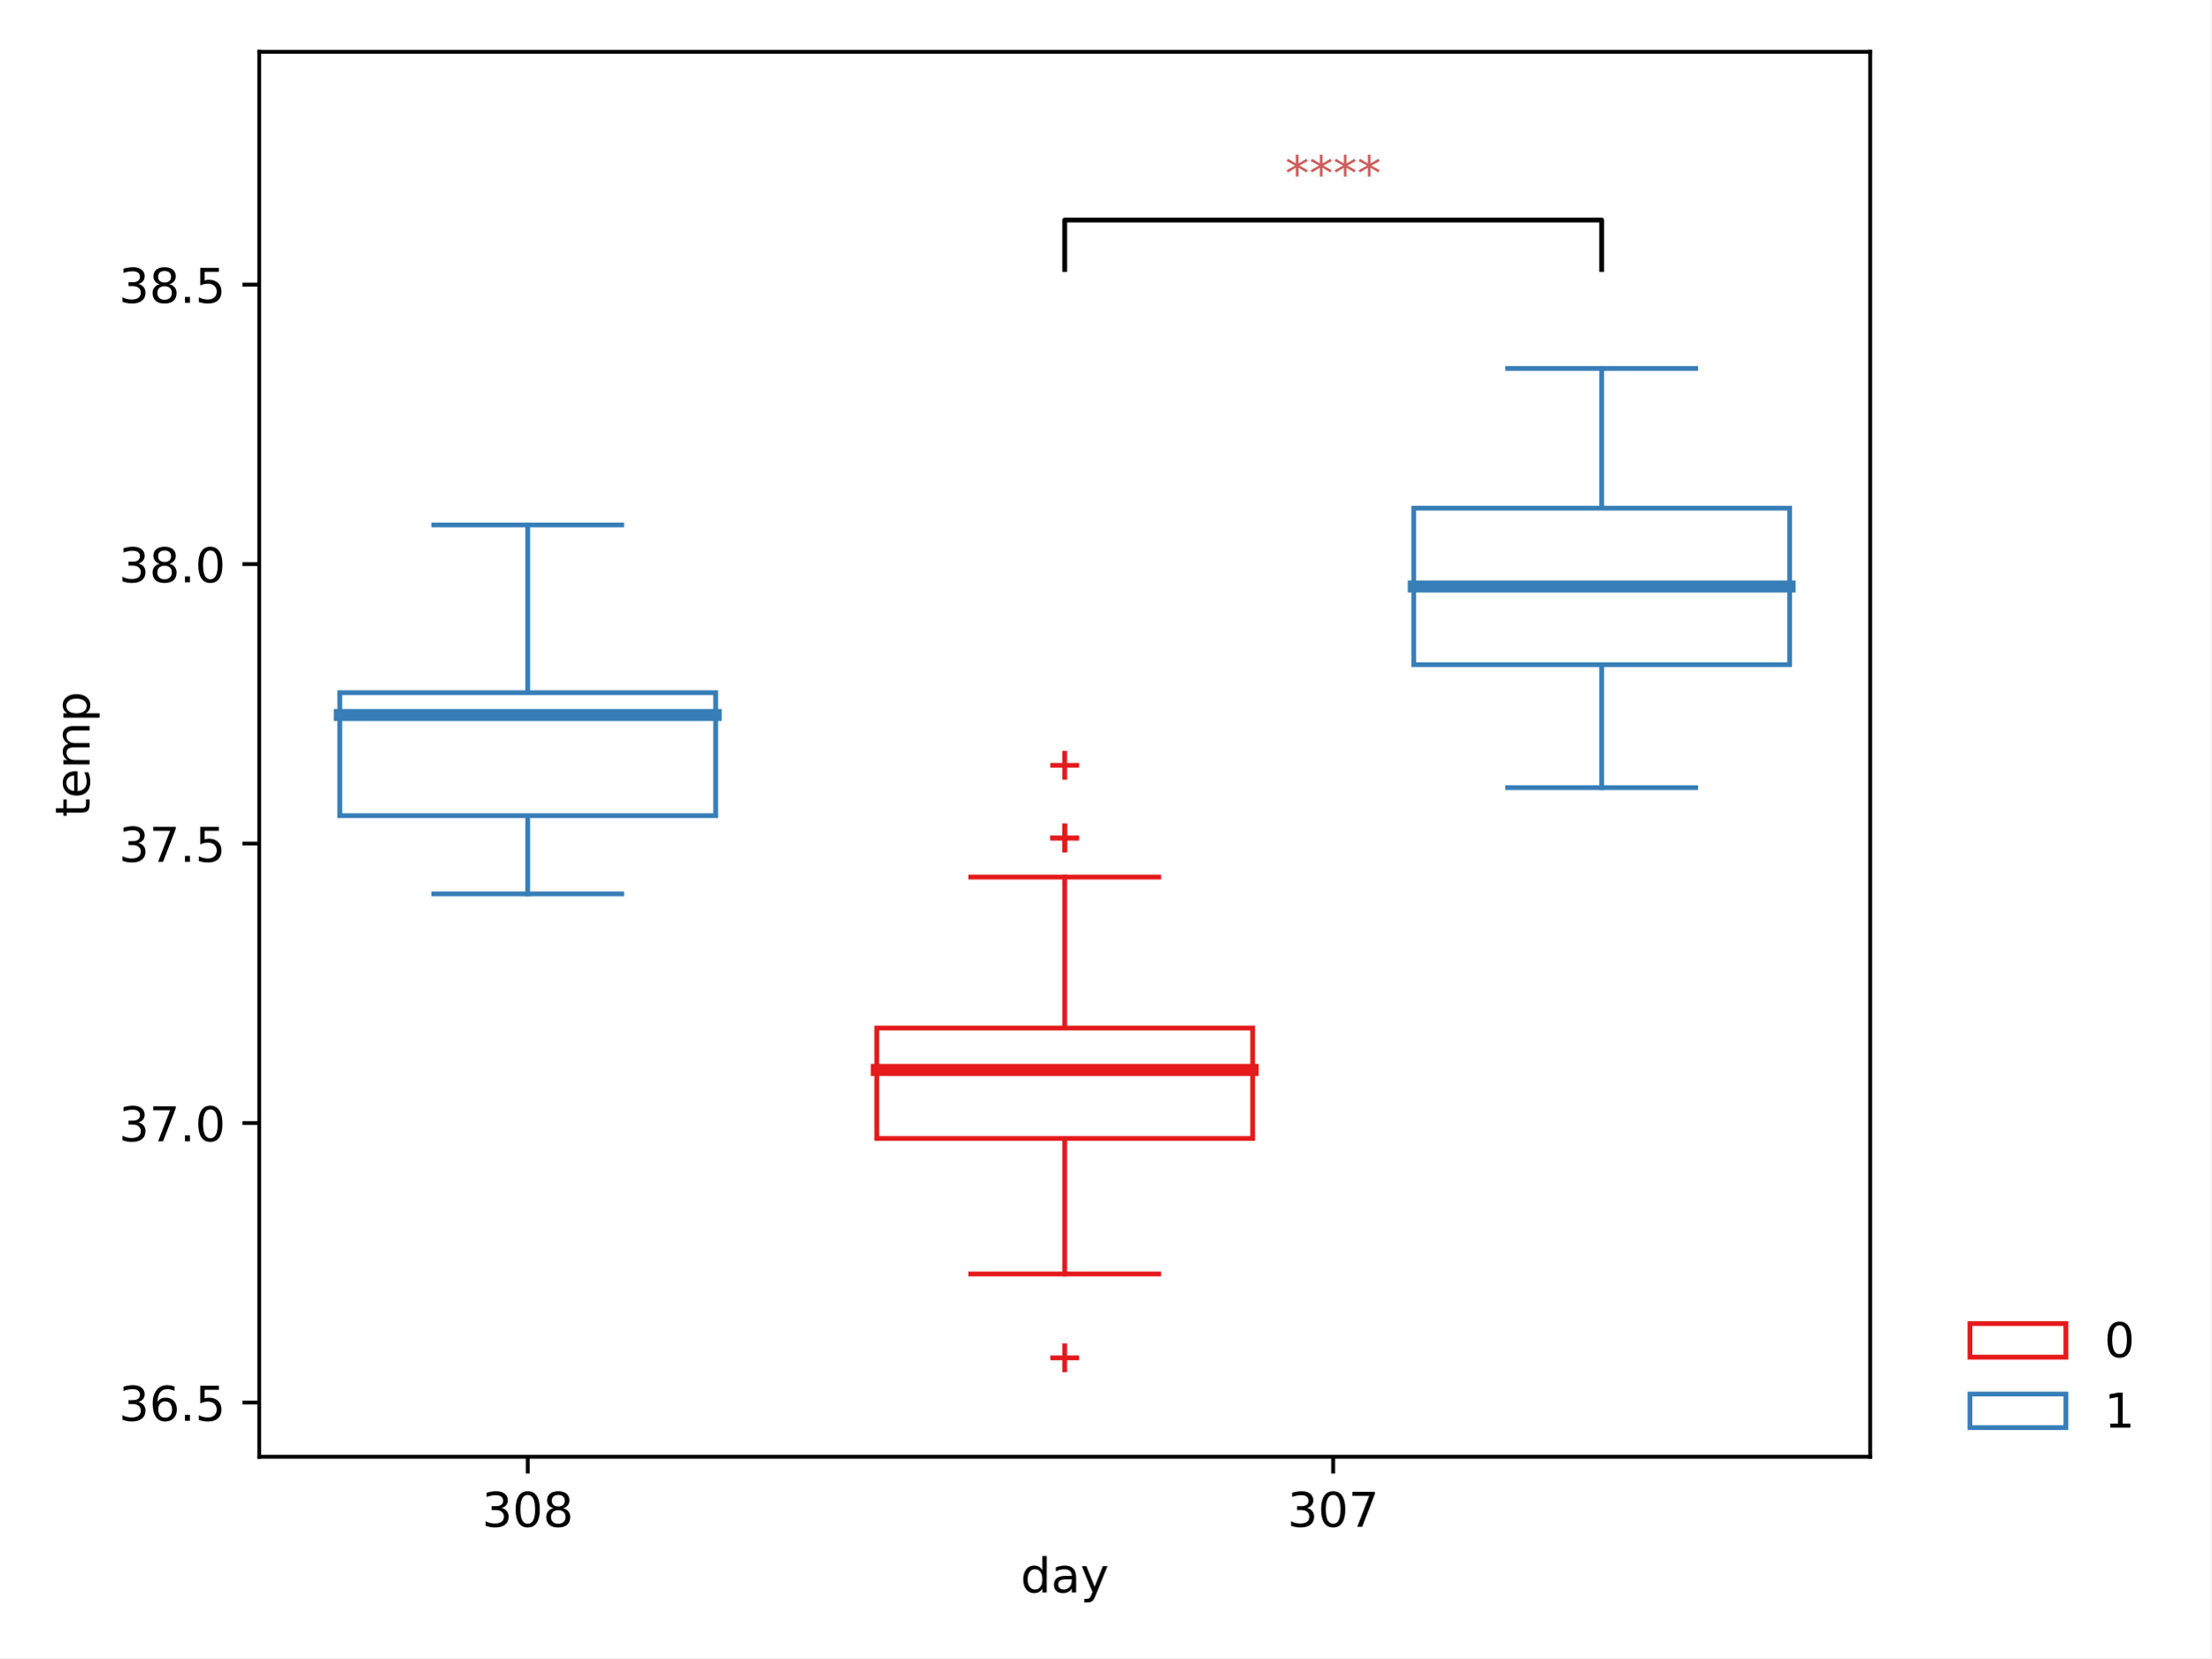
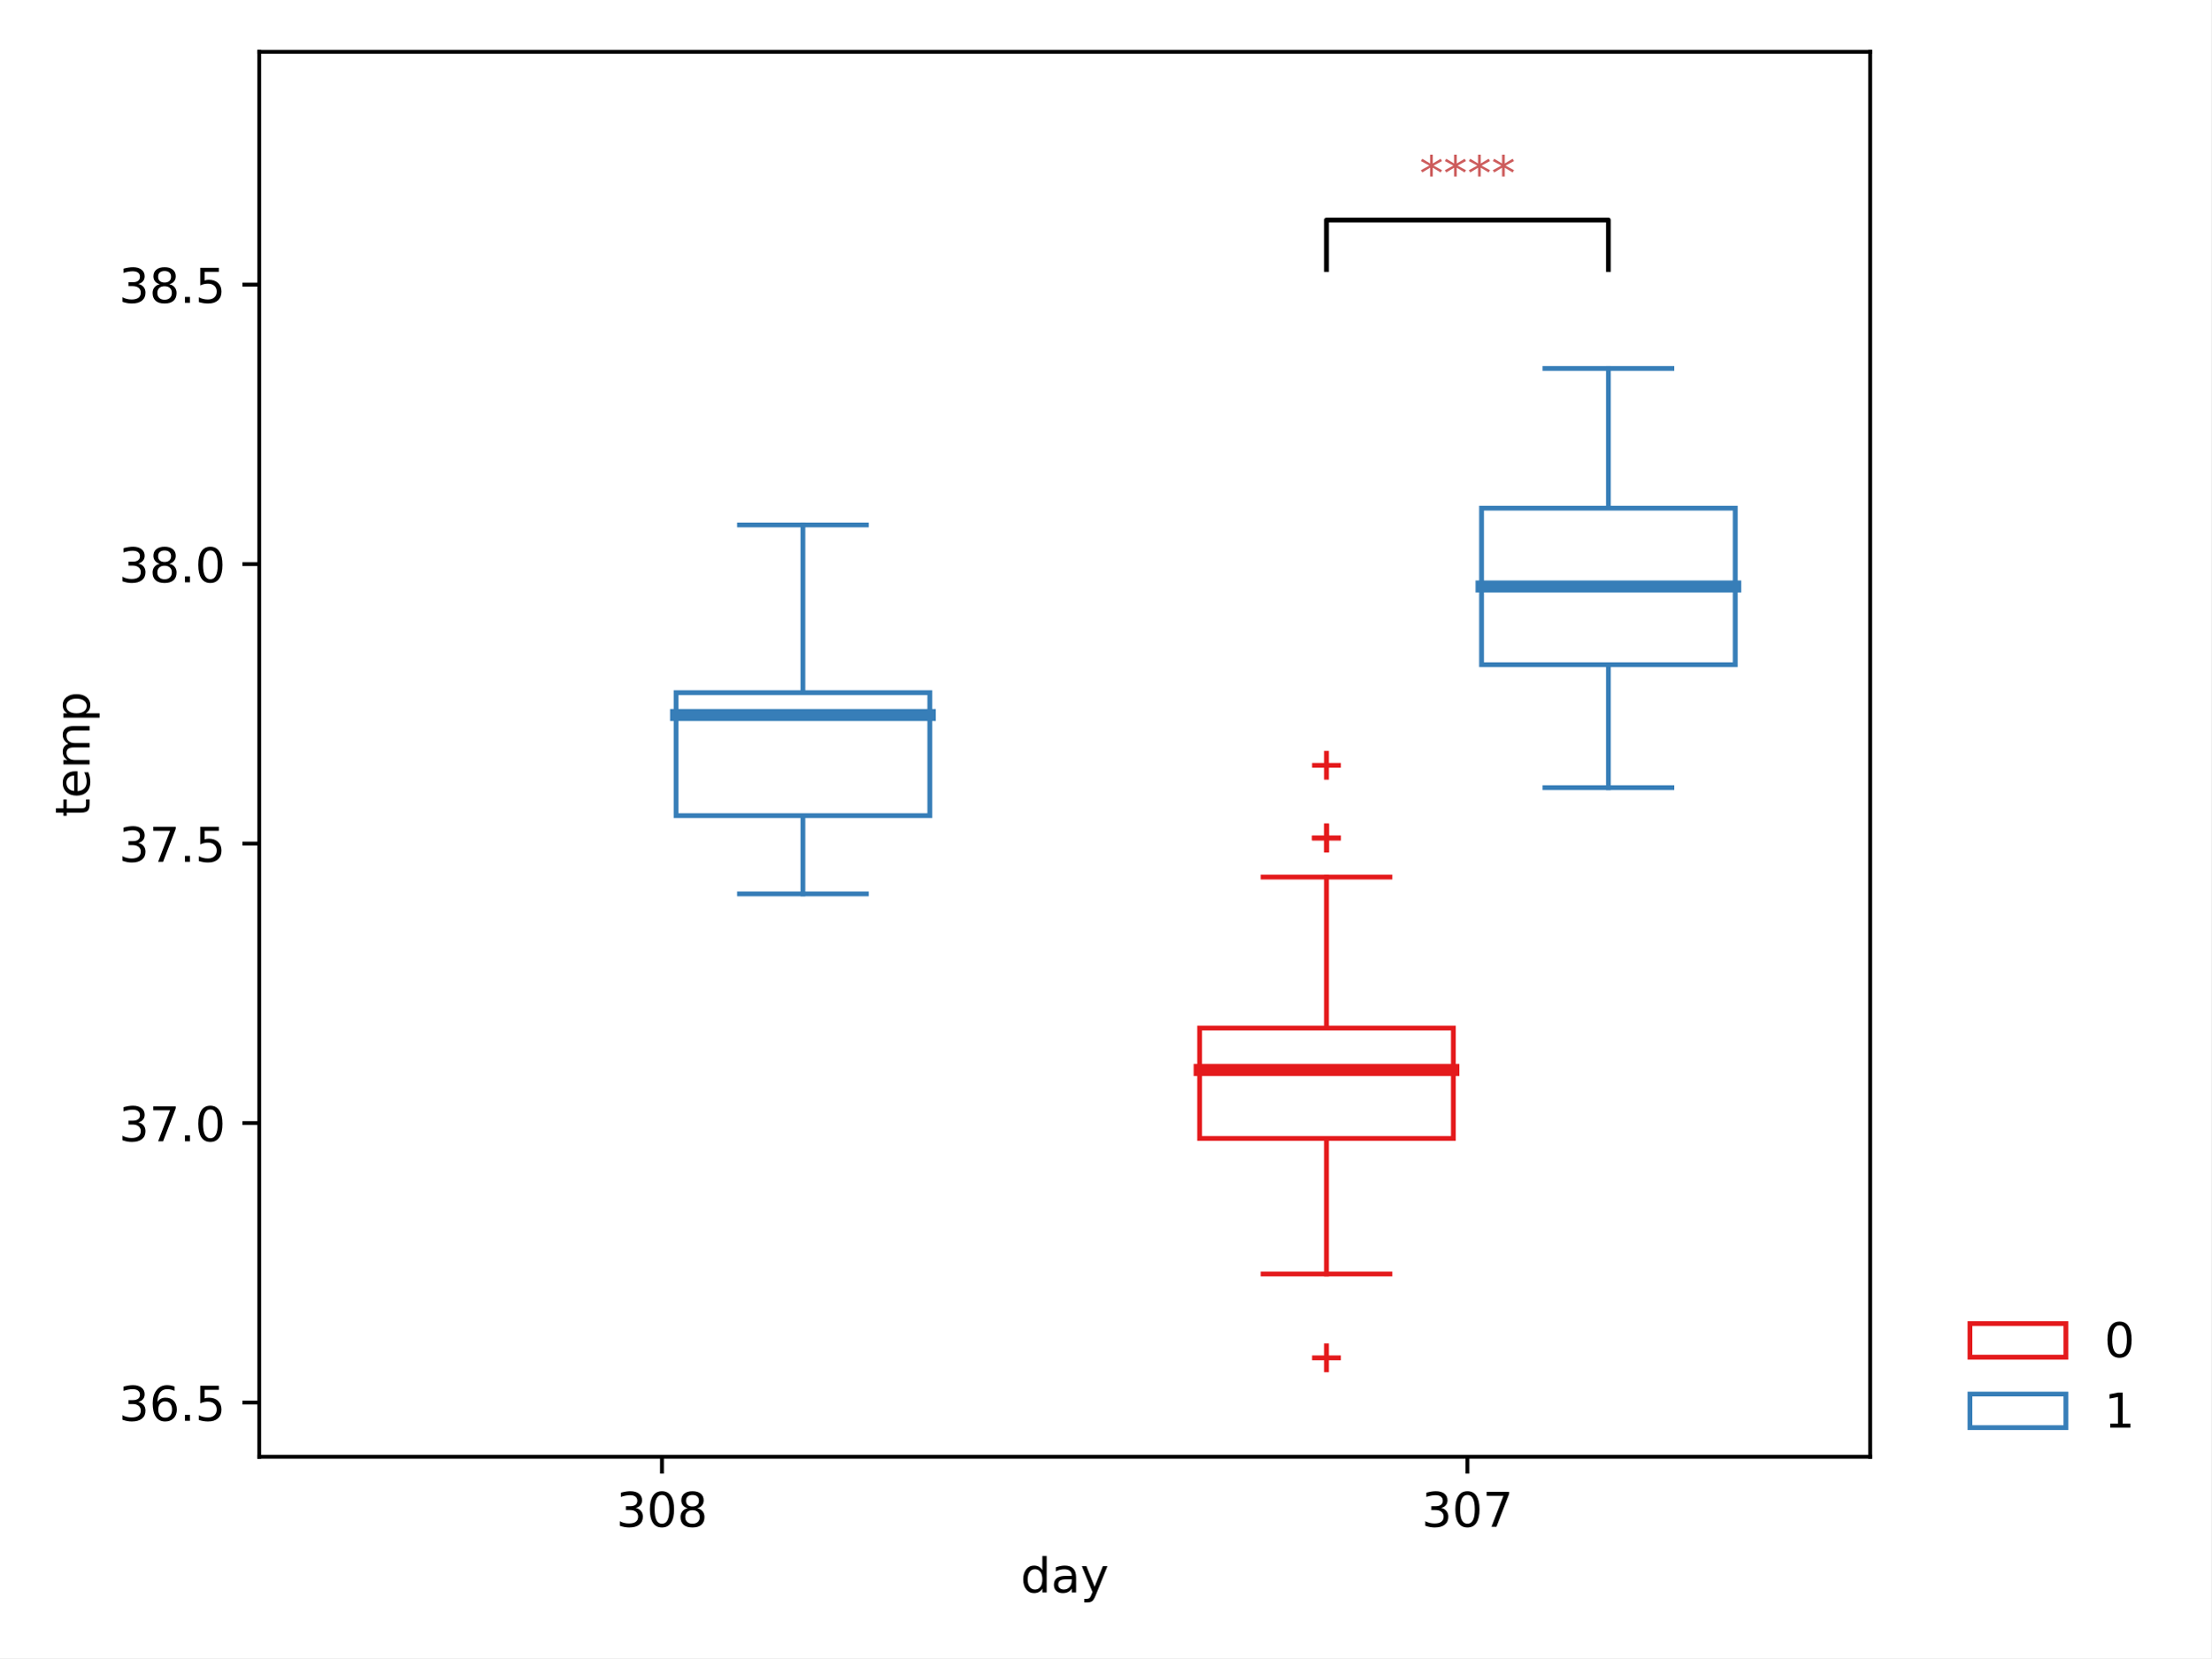
<svg xmlns="http://www.w3.org/2000/svg" xmlns:xlink="http://www.w3.org/1999/xlink" height="345.6pt" version="1.1" viewBox="0 0 460.8 345.6" width="460.8pt">
  <defs>
    <style type="text/css">
*{stroke-linecap:butt;stroke-linejoin:round;}
  </style>
  </defs>
  <g id="figure_1">
    <g id="patch_1">
      <path d="M 0 345.6  L 460.8 345.6  L 460.8 0  L 0 0  z " style="fill:#ffffff;" />
    </g>
    <g id="axes_1">
      <g id="patch_2">
        <path d="M 54.02 303.64  L 389.754 303.64  L 389.754 10.8  L 54.02 10.8  z " style="fill:#ffffff;" />
      </g>
      <g id="matplotlib.axis_1">
        <g id="xtick_1">
          <g id="line2d_1">
            <defs>
-               <path d="M 0 0  L 0 3.5  " id="m5b67d15284" style="stroke:#000000;stroke-width:0.8;" />
-             </defs>
-             <g>
-               <use style="stroke:#000000;stroke-width:0.8;" x="109.976" xlink:href="#m5b67d15284" y="303.64" />
+               <path d="M 0 0  L 0 3.5  " id="m45412177fe" style="stroke:#000000;stroke-width:0.8;" />
+             </defs>
+             <g>
+               <use style="stroke:#000000;stroke-width:0.8;" x="137.953" xlink:href="#m45412177fe" y="303.64" />
            </g>
          </g>
          <g id="text_1">
            <defs>
              <path d="M 40.578 39.312  Q 47.656 37.797 51.625 33  Q 55.609 28.219 55.609 21.188  Q 55.609 10.406 48.188 4.484  Q 40.766 -1.422 27.094 -1.422  Q 22.516 -1.422 17.656 -0.516  Q 12.797 0.391 7.625 2.203  L 7.625 11.719  Q 11.719 9.328 16.594 8.109  Q 21.484 6.891 26.812 6.891  Q 36.078 6.891 40.938 10.547  Q 45.797 14.203 45.797 21.188  Q 45.797 27.641 41.281 31.266  Q 36.766 34.906 28.719 34.906  L 20.219 34.906  L 20.219 43.016  L 29.109 43.016  Q 36.375 43.016 40.234 45.922  Q 44.094 48.828 44.094 54.297  Q 44.094 59.906 40.109 62.906  Q 36.141 65.922 28.719 65.922  Q 24.656 65.922 20.016 65.031  Q 15.375 64.156 9.812 62.312  L 9.812 71.094  Q 15.438 72.656 20.344 73.438  Q 25.25 74.219 29.594 74.219  Q 40.828 74.219 47.359 69.109  Q 53.906 64.016 53.906 55.328  Q 53.906 49.266 50.438 45.094  Q 46.969 40.922 40.578 39.312  z " id="DejaVuSans-51" />
              <path d="M 31.781 66.406  Q 24.172 66.406 20.328 58.906  Q 16.5 51.422 16.5 36.375  Q 16.5 21.391 20.328 13.891  Q 24.172 6.391 31.781 6.391  Q 39.453 6.391 43.281 13.891  Q 47.125 21.391 47.125 36.375  Q 47.125 51.422 43.281 58.906  Q 39.453 66.406 31.781 66.406  z M 31.781 74.219  Q 44.047 74.219 50.516 64.516  Q 56.984 54.828 56.984 36.375  Q 56.984 17.969 50.516 8.266  Q 44.047 -1.422 31.781 -1.422  Q 19.531 -1.422 13.062 8.266  Q 6.594 17.969 6.594 36.375  Q 6.594 54.828 13.062 64.516  Q 19.531 74.219 31.781 74.219  z " id="DejaVuSans-48" />
              <path d="M 31.781 34.625  Q 24.75 34.625 20.719 30.859  Q 16.703 27.094 16.703 20.516  Q 16.703 13.922 20.719 10.156  Q 24.75 6.391 31.781 6.391  Q 38.812 6.391 42.859 10.172  Q 46.922 13.969 46.922 20.516  Q 46.922 27.094 42.891 30.859  Q 38.875 34.625 31.781 34.625  z M 21.922 38.812  Q 15.578 40.375 12.031 44.719  Q 8.5 49.078 8.5 55.328  Q 8.5 64.062 14.719 69.141  Q 20.953 74.219 31.781 74.219  Q 42.672 74.219 48.875 69.141  Q 55.078 64.062 55.078 55.328  Q 55.078 49.078 51.531 44.719  Q 48 40.375 41.703 38.812  Q 48.828 37.156 52.797 32.312  Q 56.781 27.484 56.781 20.516  Q 56.781 9.906 50.312 4.234  Q 43.844 -1.422 31.781 -1.422  Q 19.734 -1.422 13.25 4.234  Q 6.781 9.906 6.781 20.516  Q 6.781 27.484 10.781 32.312  Q 14.797 37.156 21.922 38.812  z M 18.312 54.391  Q 18.312 48.734 21.844 45.562  Q 25.391 42.391 31.781 42.391  Q 38.141 42.391 41.719 45.562  Q 45.312 48.734 45.312 54.391  Q 45.312 60.062 41.719 63.234  Q 38.141 66.406 31.781 66.406  Q 25.391 66.406 21.844 63.234  Q 18.312 60.062 18.312 54.391  z " id="DejaVuSans-56" />
            </defs>
-             <g transform="translate(100.4319 318.2384)scale(0.1 -0.1)">
+             <g transform="translate(128.4098 318.2384)scale(0.1 -0.1)">
              <use xlink:href="#DejaVuSans-51" />
              <use x="63.623" xlink:href="#DejaVuSans-48" />
              <use x="127.246" xlink:href="#DejaVuSans-56" />
            </g>
          </g>
        </g>
        <g id="xtick_2">
          <g id="line2d_2">
            <g>
-               <use style="stroke:#000000;stroke-width:0.8;" x="277.843" xlink:href="#m5b67d15284" y="303.64" />
+               <use style="stroke:#000000;stroke-width:0.8;" x="305.82" xlink:href="#m45412177fe" y="303.64" />
            </g>
          </g>
          <g id="text_2">
            <defs>
              <path d="M 8.203 72.906  L 55.078 72.906  L 55.078 68.703  L 28.609 0  L 18.312 0  L 43.219 64.594  L 8.203 64.594  z " id="DejaVuSans-55" />
            </defs>
-             <g transform="translate(268.2989 318.2384)scale(0.1 -0.1)">
+             <g transform="translate(296.2767 318.2384)scale(0.1 -0.1)">
              <use xlink:href="#DejaVuSans-51" />
              <use x="63.623" xlink:href="#DejaVuSans-48" />
              <use x="127.246" xlink:href="#DejaVuSans-55" />
            </g>
          </g>
        </g>
        <g id="text_3">
          <defs>
            <path d="M 45.406 46.391  L 45.406 75.984  L 54.391 75.984  L 54.391 0  L 45.406 0  L 45.406 8.203  Q 42.578 3.328 38.25 0.953  Q 33.938 -1.422 27.875 -1.422  Q 17.969 -1.422 11.734 6.484  Q 5.516 14.406 5.516 27.297  Q 5.516 40.188 11.734 48.094  Q 17.969 56 27.875 56  Q 33.938 56 38.25 53.625  Q 42.578 51.266 45.406 46.391  z M 14.797 27.297  Q 14.797 17.391 18.875 11.75  Q 22.953 6.109 30.078 6.109  Q 37.203 6.109 41.297 11.75  Q 45.406 17.391 45.406 27.297  Q 45.406 37.203 41.297 42.844  Q 37.203 48.484 30.078 48.484  Q 22.953 48.484 18.875 42.844  Q 14.797 37.203 14.797 27.297  z " id="DejaVuSans-100" />
            <path d="M 34.281 27.484  Q 23.391 27.484 19.188 25  Q 14.984 22.516 14.984 16.5  Q 14.984 11.719 18.141 8.906  Q 21.297 6.109 26.703 6.109  Q 34.188 6.109 38.703 11.406  Q 43.219 16.703 43.219 25.484  L 43.219 27.484  z M 52.203 31.203  L 52.203 0  L 43.219 0  L 43.219 8.297  Q 40.141 3.328 35.547 0.953  Q 30.953 -1.422 24.312 -1.422  Q 15.922 -1.422 10.953 3.297  Q 6 8.016 6 15.922  Q 6 25.141 12.172 29.828  Q 18.359 34.516 30.609 34.516  L 43.219 34.516  L 43.219 35.406  Q 43.219 41.609 39.141 45  Q 35.062 48.391 27.688 48.391  Q 23 48.391 18.547 47.266  Q 14.109 46.141 10.016 43.891  L 10.016 52.203  Q 14.938 54.109 19.578 55.047  Q 24.219 56 28.609 56  Q 40.484 56 46.344 49.844  Q 52.203 43.703 52.203 31.203  z " id="DejaVuSans-97" />
            <path d="M 32.172 -5.078  Q 28.375 -14.844 24.75 -17.812  Q 21.141 -20.797 15.094 -20.797  L 7.906 -20.797  L 7.906 -13.281  L 13.188 -13.281  Q 16.891 -13.281 18.938 -11.516  Q 21 -9.766 23.484 -3.219  L 25.094 0.875  L 2.984 54.688  L 12.5 54.688  L 29.594 11.922  L 46.688 54.688  L 56.203 54.688  z " id="DejaVuSans-121" />
          </defs>
          <g transform="translate(212.6893 331.9166)scale(0.1 -0.1)">
            <use xlink:href="#DejaVuSans-100" />
            <use x="63.477" xlink:href="#DejaVuSans-97" />
            <use x="124.756" xlink:href="#DejaVuSans-121" />
          </g>
        </g>
      </g>
      <g id="matplotlib.axis_2">
        <g id="ytick_1">
          <g id="line2d_3">
            <defs>
-               <path d="M 0 0  L -3.5 0  " id="mec8dc7b398" style="stroke:#000000;stroke-width:0.8;" />
-             </defs>
-             <g>
-               <use style="stroke:#000000;stroke-width:0.8;" x="54.02" xlink:href="#mec8dc7b398" y="292.338" />
+               <path d="M 0 0  L -3.5 0  " id="m8936dc513f" style="stroke:#000000;stroke-width:0.8;" />
+             </defs>
+             <g>
+               <use style="stroke:#000000;stroke-width:0.8;" x="54.02" xlink:href="#m8936dc513f" y="292.338" />
            </g>
          </g>
          <g id="text_4">
            <defs>
              <path d="M 33.016 40.375  Q 26.375 40.375 22.484 35.828  Q 18.609 31.297 18.609 23.391  Q 18.609 15.531 22.484 10.953  Q 26.375 6.391 33.016 6.391  Q 39.656 6.391 43.531 10.953  Q 47.406 15.531 47.406 23.391  Q 47.406 31.297 43.531 35.828  Q 39.656 40.375 33.016 40.375  z M 52.594 71.297  L 52.594 62.312  Q 48.875 64.062 45.094 64.984  Q 41.312 65.922 37.594 65.922  Q 27.828 65.922 22.672 59.328  Q 17.531 52.734 16.797 39.406  Q 19.672 43.656 24.016 45.922  Q 28.375 48.188 33.594 48.188  Q 44.578 48.188 50.953 41.516  Q 57.328 34.859 57.328 23.391  Q 57.328 12.156 50.688 5.359  Q 44.047 -1.422 33.016 -1.422  Q 20.359 -1.422 13.672 8.266  Q 6.984 17.969 6.984 36.375  Q 6.984 53.656 15.188 63.938  Q 23.391 74.219 37.203 74.219  Q 40.922 74.219 44.703 73.484  Q 48.484 72.75 52.594 71.297  z " id="DejaVuSans-54" />
              <path d="M 10.688 12.406  L 21 12.406  L 21 0  L 10.688 0  z " id="DejaVuSans-46" />
              <path d="M 10.797 72.906  L 49.516 72.906  L 49.516 64.594  L 19.828 64.594  L 19.828 46.734  Q 21.969 47.469 24.109 47.828  Q 26.266 48.188 28.422 48.188  Q 40.625 48.188 47.75 41.5  Q 54.891 34.812 54.891 23.391  Q 54.891 11.625 47.562 5.094  Q 40.234 -1.422 26.906 -1.422  Q 22.312 -1.422 17.547 -0.641  Q 12.797 0.141 7.719 1.703  L 7.719 11.625  Q 12.109 9.234 16.797 8.062  Q 21.484 6.891 26.703 6.891  Q 35.156 6.891 40.078 11.328  Q 45.016 15.766 45.016 23.391  Q 45.016 31 40.078 35.438  Q 35.156 39.891 26.703 39.891  Q 22.75 39.891 18.812 39.016  Q 14.891 38.141 10.797 36.281  z " id="DejaVuSans-53" />
            </defs>
            <g transform="translate(24.75437 296.1376)scale(0.1 -0.1)">
              <use xlink:href="#DejaVuSans-51" />
              <use x="63.623" xlink:href="#DejaVuSans-54" />
              <use x="127.246" xlink:href="#DejaVuSans-46" />
              <use x="159.033" xlink:href="#DejaVuSans-53" />
            </g>
          </g>
        </g>
        <g id="ytick_2">
          <g id="line2d_4">
            <g>
-               <use style="stroke:#000000;stroke-width:0.8;" x="54.02" xlink:href="#mec8dc7b398" y="234.083" />
+               <use style="stroke:#000000;stroke-width:0.8;" x="54.02" xlink:href="#m8936dc513f" y="234.083" />
            </g>
          </g>
          <g id="text_5">
            <g transform="translate(24.75437 237.8819)scale(0.1 -0.1)">
              <use xlink:href="#DejaVuSans-51" />
              <use x="63.623" xlink:href="#DejaVuSans-55" />
              <use x="127.246" xlink:href="#DejaVuSans-46" />
              <use x="159.033" xlink:href="#DejaVuSans-48" />
            </g>
          </g>
        </g>
        <g id="ytick_3">
          <g id="line2d_5">
            <g>
-               <use style="stroke:#000000;stroke-width:0.8;" x="54.02" xlink:href="#mec8dc7b398" y="175.827" />
+               <use style="stroke:#000000;stroke-width:0.8;" x="54.02" xlink:href="#m8936dc513f" y="175.827" />
            </g>
          </g>
          <g id="text_6">
            <g transform="translate(24.75437 179.6261)scale(0.1 -0.1)">
              <use xlink:href="#DejaVuSans-51" />
              <use x="63.623" xlink:href="#DejaVuSans-55" />
              <use x="127.246" xlink:href="#DejaVuSans-46" />
              <use x="159.033" xlink:href="#DejaVuSans-53" />
            </g>
          </g>
        </g>
        <g id="ytick_4">
          <g id="line2d_6">
            <g>
-               <use style="stroke:#000000;stroke-width:0.8;" x="54.02" xlink:href="#mec8dc7b398" y="117.571" />
+               <use style="stroke:#000000;stroke-width:0.8;" x="54.02" xlink:href="#m8936dc513f" y="117.571" />
            </g>
          </g>
          <g id="text_7">
            <g transform="translate(24.75437 121.3704)scale(0.1 -0.1)">
              <use xlink:href="#DejaVuSans-51" />
              <use x="63.623" xlink:href="#DejaVuSans-56" />
              <use x="127.246" xlink:href="#DejaVuSans-46" />
              <use x="159.033" xlink:href="#DejaVuSans-48" />
            </g>
          </g>
        </g>
        <g id="ytick_5">
          <g id="line2d_7">
            <g>
-               <use style="stroke:#000000;stroke-width:0.8;" x="54.02" xlink:href="#mec8dc7b398" y="59.315" />
+               <use style="stroke:#000000;stroke-width:0.8;" x="54.02" xlink:href="#m8936dc513f" y="59.315" />
            </g>
          </g>
          <g id="text_8">
            <g transform="translate(24.75437 63.11461)scale(0.1 -0.1)">
              <use xlink:href="#DejaVuSans-51" />
              <use x="63.623" xlink:href="#DejaVuSans-56" />
              <use x="127.246" xlink:href="#DejaVuSans-46" />
              <use x="159.033" xlink:href="#DejaVuSans-53" />
            </g>
          </g>
        </g>
        <g id="text_9">
          <defs>
            <path d="M 18.312 70.219  L 18.312 54.688  L 36.812 54.688  L 36.812 47.703  L 18.312 47.703  L 18.312 18.016  Q 18.312 11.328 20.141 9.422  Q 21.969 7.516 27.594 7.516  L 36.812 7.516  L 36.812 0  L 27.594 0  Q 17.188 0 13.234 3.875  Q 9.281 7.766 9.281 18.016  L 9.281 47.703  L 2.688 47.703  L 2.688 54.688  L 9.281 54.688  L 9.281 70.219  z " id="DejaVuSans-116" />
            <path d="M 56.203 29.594  L 56.203 25.203  L 14.891 25.203  Q 15.484 15.922 20.484 11.062  Q 25.484 6.203 34.422 6.203  Q 39.594 6.203 44.453 7.469  Q 49.312 8.734 54.109 11.281  L 54.109 2.781  Q 49.266 0.734 44.188 -0.344  Q 39.109 -1.422 33.891 -1.422  Q 20.797 -1.422 13.156 6.188  Q 5.516 13.812 5.516 26.812  Q 5.516 40.234 12.766 48.109  Q 20.016 56 32.328 56  Q 43.359 56 49.781 48.891  Q 56.203 41.797 56.203 29.594  z M 47.219 32.234  Q 47.125 39.594 43.094 43.984  Q 39.062 48.391 32.422 48.391  Q 24.906 48.391 20.391 44.141  Q 15.875 39.891 15.188 32.172  z " id="DejaVuSans-101" />
            <path d="M 52 44.188  Q 55.375 50.25 60.062 53.125  Q 64.75 56 71.094 56  Q 79.641 56 84.281 50.016  Q 88.922 44.047 88.922 33.016  L 88.922 0  L 79.891 0  L 79.891 32.719  Q 79.891 40.578 77.094 44.375  Q 74.312 48.188 68.609 48.188  Q 61.625 48.188 57.562 43.547  Q 53.516 38.922 53.516 30.906  L 53.516 0  L 44.484 0  L 44.484 32.719  Q 44.484 40.625 41.703 44.406  Q 38.922 48.188 33.109 48.188  Q 26.219 48.188 22.156 43.531  Q 18.109 38.875 18.109 30.906  L 18.109 0  L 9.078 0  L 9.078 54.688  L 18.109 54.688  L 18.109 46.188  Q 21.188 51.219 25.484 53.609  Q 29.781 56 35.688 56  Q 41.656 56 45.828 52.969  Q 50 49.953 52 44.188  z " id="DejaVuSans-109" />
            <path d="M 18.109 8.203  L 18.109 -20.797  L 9.078 -20.797  L 9.078 54.688  L 18.109 54.688  L 18.109 46.391  Q 20.953 51.266 25.266 53.625  Q 29.594 56 35.594 56  Q 45.562 56 51.781 48.094  Q 58.016 40.188 58.016 27.297  Q 58.016 14.406 51.781 6.484  Q 45.562 -1.422 35.594 -1.422  Q 29.594 -1.422 25.266 0.953  Q 20.953 3.328 18.109 8.203  z M 48.688 27.297  Q 48.688 37.203 44.609 42.844  Q 40.531 48.484 33.406 48.484  Q 26.266 48.484 22.188 42.844  Q 18.109 37.203 18.109 27.297  Q 18.109 17.391 22.188 11.75  Q 26.266 6.109 33.406 6.109  Q 40.531 6.109 44.609 11.75  Q 48.688 17.391 48.688 27.297  z " id="DejaVuSans-112" />
          </defs>
          <g transform="translate(18.67469 170.3013)rotate(-90)scale(0.1 -0.1)">
            <use xlink:href="#DejaVuSans-116" />
            <use x="39.209" xlink:href="#DejaVuSans-101" />
            <use x="100.732" xlink:href="#DejaVuSans-109" />
            <use x="198.145" xlink:href="#DejaVuSans-112" />
          </g>
        </g>
      </g>
      <g id="line2d_8">
-         <path clip-path="url(#p6b32efce0d)" d="M 109.976 170.001  L 109.976 186.313  " style="fill:none;stroke:#377eb8;stroke-linecap:square;" />
+         <path clip-path="url(#p78f03491f2)" d="M 167.33 170.001  L 167.33 186.313  " style="fill:none;stroke:#377eb8;stroke-linecap:square;" />
      </g>
      <g id="line2d_9">
-         <path clip-path="url(#p6b32efce0d)" d="M 109.976 144.369  L 109.976 109.415  " style="fill:none;stroke:#377eb8;stroke-linecap:square;" />
+         <path clip-path="url(#p78f03491f2)" d="M 167.33 144.369  L 167.33 109.415  " style="fill:none;stroke:#377eb8;stroke-linecap:square;" />
      </g>
      <g id="line2d_10">
-         <path clip-path="url(#p6b32efce0d)" d="M 90.391 186.313  L 129.56 186.313  " style="fill:none;stroke:#377eb8;stroke-linecap:square;" />
+         <path clip-path="url(#p78f03491f2)" d="M 154.111 186.313  L 180.55 186.313  " style="fill:none;stroke:#377eb8;stroke-linecap:square;" />
      </g>
      <g id="line2d_11">
-         <path clip-path="url(#p6b32efce0d)" d="M 90.391 109.415  L 129.56 109.415  " style="fill:none;stroke:#377eb8;stroke-linecap:square;" />
+         <path clip-path="url(#p78f03491f2)" d="M 154.111 109.415  L 180.55 109.415  " style="fill:none;stroke:#377eb8;stroke-linecap:square;" />
      </g>
      <g id="line2d_12" />
      <g id="line2d_13">
-         <path clip-path="url(#p6b32efce0d)" d="M 221.887 237.287  L 221.887 265.541  " style="fill:none;stroke:#e41a1c;stroke-linecap:square;" />
+         <path clip-path="url(#p78f03491f2)" d="M 276.444 237.287  L 276.444 265.541  " style="fill:none;stroke:#e41a1c;stroke-linecap:square;" />
      </g>
      <g id="line2d_14">
-         <path clip-path="url(#p6b32efce0d)" d="M 221.887 214.276  L 221.887 182.818  " style="fill:none;stroke:#e41a1c;stroke-linecap:square;" />
+         <path clip-path="url(#p78f03491f2)" d="M 276.444 214.276  L 276.444 182.818  " style="fill:none;stroke:#e41a1c;stroke-linecap:square;" />
      </g>
      <g id="line2d_15">
-         <path clip-path="url(#p6b32efce0d)" d="M 202.303 265.541  L 241.471 265.541  " style="fill:none;stroke:#e41a1c;stroke-linecap:square;" />
+         <path clip-path="url(#p78f03491f2)" d="M 263.224 265.541  L 289.663 265.541  " style="fill:none;stroke:#e41a1c;stroke-linecap:square;" />
      </g>
      <g id="line2d_16">
-         <path clip-path="url(#p6b32efce0d)" d="M 202.303 182.818  L 241.471 182.818  " style="fill:none;stroke:#e41a1c;stroke-linecap:square;" />
+         <path clip-path="url(#p78f03491f2)" d="M 263.224 182.818  L 289.663 182.818  " style="fill:none;stroke:#e41a1c;stroke-linecap:square;" />
      </g>
      <g id="line2d_17">
        <defs>
-           <path d="M -3 0  L 3 0  M 0 3  L 0 -3  " id="m06970b95bc" style="stroke:#e41a1c;" />
+           <path d="M -3 0  L 3 0  M 0 3  L 0 -3  " id="mcee2c286e2" style="stroke:#e41a1c;" />
        </defs>
-         <g clip-path="url(#p6b32efce0d)">
-           <use style="fill-opacity:0;stroke:#e41a1c;" x="221.887" xlink:href="#m06970b95bc" y="283.017" />
-           <use style="fill-opacity:0;stroke:#e41a1c;" x="221.887" xlink:href="#m06970b95bc" y="174.662" />
-           <use style="fill-opacity:0;stroke:#e41a1c;" x="221.887" xlink:href="#m06970b95bc" y="159.515" />
-           <use style="fill-opacity:0;stroke:#e41a1c;" x="221.887" xlink:href="#m06970b95bc" y="174.662" />
+         <g clip-path="url(#p78f03491f2)">
+           <use style="fill-opacity:0;stroke:#e41a1c;" x="276.444" xlink:href="#mcee2c286e2" y="283.017" />
+           <use style="fill-opacity:0;stroke:#e41a1c;" x="276.444" xlink:href="#mcee2c286e2" y="174.662" />
+           <use style="fill-opacity:0;stroke:#e41a1c;" x="276.444" xlink:href="#mcee2c286e2" y="159.515" />
+           <use style="fill-opacity:0;stroke:#e41a1c;" x="276.444" xlink:href="#mcee2c286e2" y="174.662" />
        </g>
      </g>
      <g id="line2d_18">
-         <path clip-path="url(#p6b32efce0d)" d="M 333.798 138.543  L 333.798 164.176  " style="fill:none;stroke:#377eb8;stroke-linecap:square;" />
+         <path clip-path="url(#p78f03491f2)" d="M 335.197 138.543  L 335.197 164.176  " style="fill:none;stroke:#377eb8;stroke-linecap:square;" />
      </g>
      <g id="line2d_19">
-         <path clip-path="url(#p6b32efce0d)" d="M 333.798 105.92  L 333.798 76.792  " style="fill:none;stroke:#377eb8;stroke-linecap:square;" />
+         <path clip-path="url(#p78f03491f2)" d="M 335.197 105.92  L 335.197 76.792  " style="fill:none;stroke:#377eb8;stroke-linecap:square;" />
      </g>
      <g id="line2d_20">
-         <path clip-path="url(#p6b32efce0d)" d="M 314.214 164.176  L 353.383 164.176  " style="fill:none;stroke:#377eb8;stroke-linecap:square;" />
+         <path clip-path="url(#p78f03491f2)" d="M 321.978 164.176  L 348.417 164.176  " style="fill:none;stroke:#377eb8;stroke-linecap:square;" />
      </g>
      <g id="line2d_21">
-         <path clip-path="url(#p6b32efce0d)" d="M 314.214 76.792  L 353.383 76.792  " style="fill:none;stroke:#377eb8;stroke-linecap:square;" />
+         <path clip-path="url(#p78f03491f2)" d="M 321.978 76.792  L 348.417 76.792  " style="fill:none;stroke:#377eb8;stroke-linecap:square;" />
      </g>
      <g id="line2d_22" />
      <g id="line2d_23">
-         <path clip-path="url(#p6b32efce0d)" d="M 221.887 56.17  L 221.887 45.858  L 333.798 45.858  L 333.798 56.17  " style="fill:none;stroke:#000000;stroke-linecap:square;" />
+         <path clip-path="url(#p78f03491f2)" d="M 276.444 56.17  L 276.444 45.858  L 335.197 45.858  L 335.197 56.17  " style="fill:none;stroke:#000000;stroke-linecap:square;" />
      </g>
      <g id="patch_3">
-         <path clip-path="url(#p6b32efce0d)" d="M 70.807 170.001  L 149.145 170.001  L 149.145 144.369  L 70.807 144.369  L 70.807 170.001  z " style="fill:#ffffff;stroke:#377eb8;stroke-linejoin:miter;" />
+         <path clip-path="url(#p78f03491f2)" d="M 140.891 170.001  L 193.769 170.001  L 193.769 144.369  L 140.891 144.369  L 140.891 170.001  z " style="fill:#ffffff;stroke:#377eb8;stroke-linejoin:miter;" />
      </g>
      <g id="patch_4">
-         <path clip-path="url(#p6b32efce0d)" d="M 182.718 237.287  L 261.056 237.287  L 261.056 214.276  L 182.718 214.276  L 182.718 237.287  z " style="fill:#ffffff;stroke:#e41a1c;stroke-linejoin:miter;" />
+         <path clip-path="url(#p78f03491f2)" d="M 250.005 237.287  L 302.883 237.287  L 302.883 214.276  L 250.005 214.276  L 250.005 237.287  z " style="fill:#ffffff;stroke:#e41a1c;stroke-linejoin:miter;" />
      </g>
      <g id="patch_5">
-         <path clip-path="url(#p6b32efce0d)" d="M 294.629 138.543  L 372.967 138.543  L 372.967 105.92  L 294.629 105.92  L 294.629 138.543  z " style="fill:#ffffff;stroke:#377eb8;stroke-linejoin:miter;" />
+         <path clip-path="url(#p78f03491f2)" d="M 308.758 138.543  L 361.636 138.543  L 361.636 105.92  L 308.758 105.92  L 308.758 138.543  z " style="fill:#ffffff;stroke:#377eb8;stroke-linejoin:miter;" />
      </g>
      <g id="line2d_24">
-         <path clip-path="url(#p6b32efce0d)" d="M 70.807 149.029  L 149.145 149.029  " style="fill:none;stroke:#377eb8;stroke-linecap:square;stroke-width:2.5;" />
+         <path clip-path="url(#p78f03491f2)" d="M 140.891 149.029  L 193.769 149.029  " style="fill:none;stroke:#377eb8;stroke-linecap:square;stroke-width:2.5;" />
      </g>
      <g id="line2d_25">
-         <path clip-path="url(#p6b32efce0d)" d="M 182.718 223.014  L 261.056 223.014  " style="fill:none;stroke:#e41a1c;stroke-linecap:square;stroke-width:2.5;" />
+         <path clip-path="url(#p78f03491f2)" d="M 250.005 223.014  L 302.883 223.014  " style="fill:none;stroke:#e41a1c;stroke-linecap:square;stroke-width:2.5;" />
      </g>
      <g id="line2d_26">
-         <path clip-path="url(#p6b32efce0d)" d="M 294.629 122.232  L 372.967 122.232  " style="fill:none;stroke:#377eb8;stroke-linecap:square;stroke-width:2.5;" />
+         <path clip-path="url(#p78f03491f2)" d="M 308.758 122.232  L 361.636 122.232  " style="fill:none;stroke:#377eb8;stroke-linecap:square;stroke-width:2.5;" />
      </g>
      <g id="patch_6">
        <path d="M 54.02 303.64  L 54.02 10.8  " style="fill:none;stroke:#000000;stroke-linecap:square;stroke-linejoin:miter;stroke-width:0.8;" />
      </g>
      <g id="patch_7">
        <path d="M 389.754 303.64  L 389.754 10.8  " style="fill:none;stroke:#000000;stroke-linecap:square;stroke-linejoin:miter;stroke-width:0.8;" />
      </g>
      <g id="patch_8">
        <path d="M 54.02 303.64  L 389.754 303.64  " style="fill:none;stroke:#000000;stroke-linecap:square;stroke-linejoin:miter;stroke-width:0.8;" />
      </g>
      <g id="patch_9">
        <path d="M 54.02 10.8  L 389.754 10.8  " style="fill:none;stroke:#000000;stroke-linecap:square;stroke-linejoin:miter;stroke-width:0.8;" />
      </g>
      <g id="text_10">
        <defs>
          <path d="M 47.016 60.891  L 29.5 51.422  L 47.016 41.891  L 44.188 37.109  L 27.781 47.016  L 27.781 28.609  L 22.219 28.609  L 22.219 47.016  L 5.812 37.109  L 2.984 41.891  L 20.516 51.422  L 2.984 60.891  L 5.812 65.719  L 22.219 55.812  L 22.219 74.219  L 27.781 74.219  L 27.781 55.812  L 44.188 65.719  z " id="DejaVuSans-42" />
        </defs>
-         <g style="fill:#cd5c5c;" transform="translate(267.8427 39.65411)scale(0.1 -0.1)">
+         <g style="fill:#cd5c5c;" transform="translate(295.8205 39.65411)scale(0.1 -0.1)">
          <use xlink:href="#DejaVuSans-42" />
          <use x="50" xlink:href="#DejaVuSans-42" />
          <use x="100" xlink:href="#DejaVuSans-42" />
          <use x="150" xlink:href="#DejaVuSans-42" />
        </g>
      </g>
      <g id="legend_1">
        <g id="patch_10">
          <path d="M 410.541 282.882  L 430.541 282.882  L 430.541 275.882  L 410.541 275.882  z " style="fill:#ffffff;stroke:#e41a1c;stroke-linejoin:miter;" />
        </g>
        <g id="text_11">
          <g transform="translate(438.5407 282.8822)scale(0.1 -0.1)">
            <use xlink:href="#DejaVuSans-48" />
          </g>
        </g>
        <g id="patch_11">
          <path d="M 410.541 297.56  L 430.541 297.56  L 430.541 290.56  L 410.541 290.56  z " style="fill:#ffffff;stroke:#377eb8;stroke-linejoin:miter;" />
        </g>
        <g id="text_12">
          <defs>
            <path d="M 12.406 8.297  L 28.516 8.297  L 28.516 63.922  L 10.984 60.406  L 10.984 69.391  L 28.422 72.906  L 38.281 72.906  L 38.281 8.297  L 54.391 8.297  L 54.391 0  L 12.406 0  z " id="DejaVuSans-49" />
          </defs>
          <g transform="translate(438.5407 297.5603)scale(0.1 -0.1)">
            <use xlink:href="#DejaVuSans-49" />
          </g>
        </g>
      </g>
    </g>
  </g>
  <defs>
-     <clipPath id="p6b32efce0d">
+     <clipPath id="p78f03491f2">
      <rect height="292.84" width="335.734" x="54.02" y="10.8" />
    </clipPath>
  </defs>
</svg>
